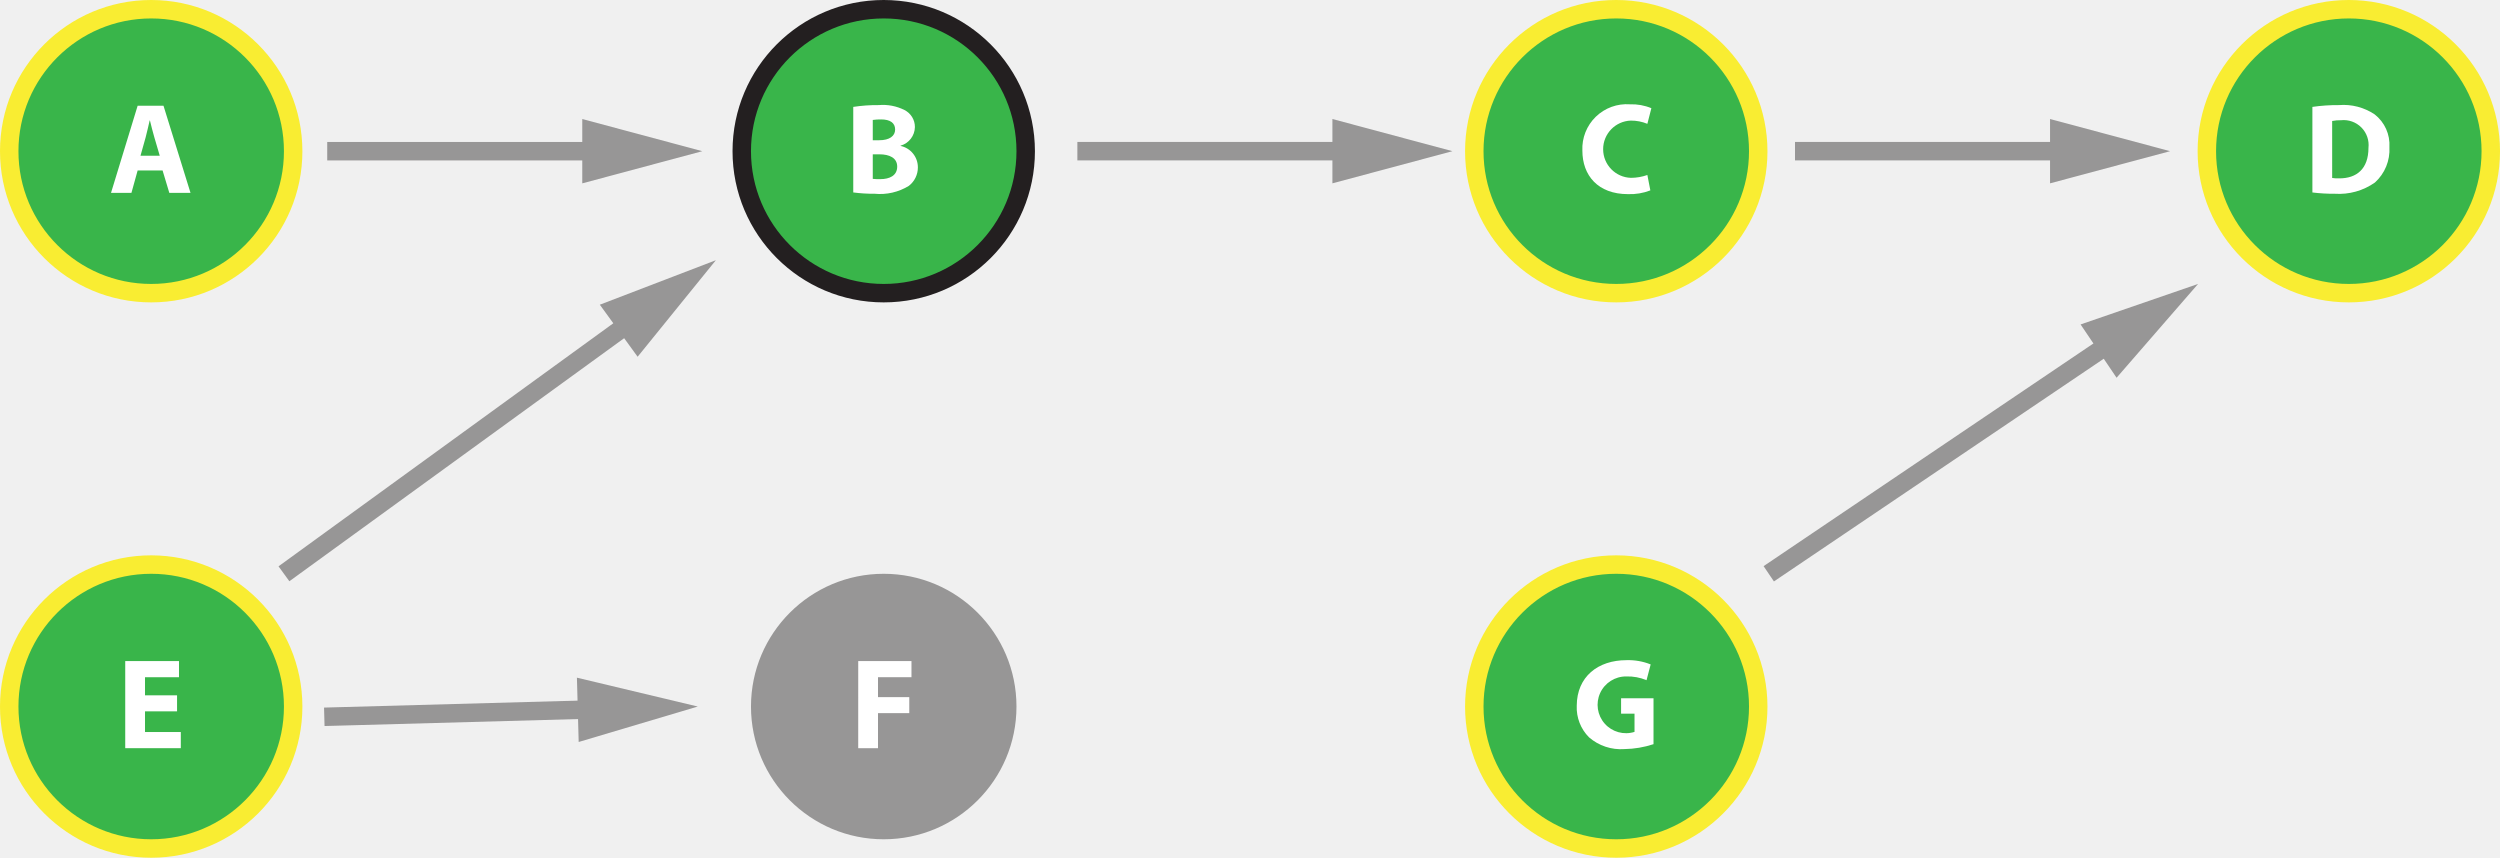
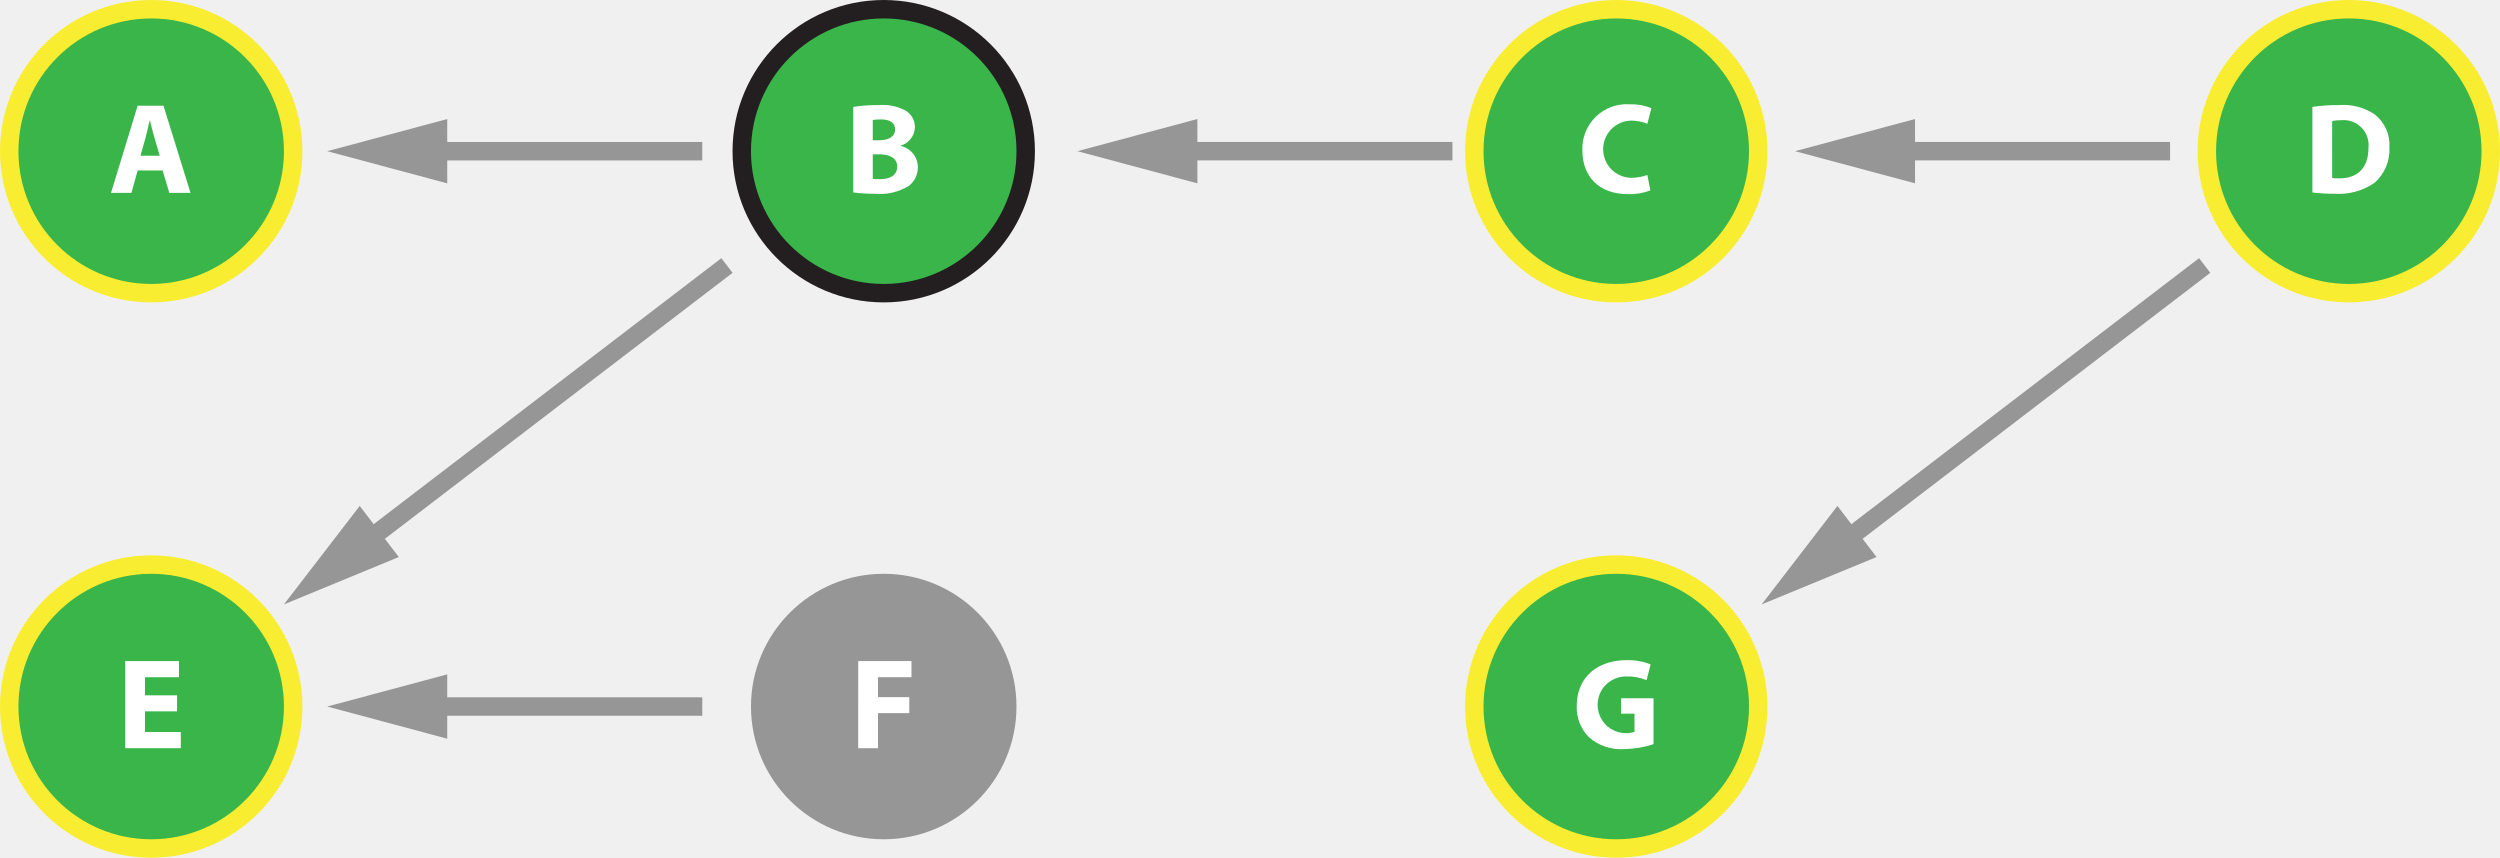
<svg xmlns="http://www.w3.org/2000/svg" viewBox="0 0 270.97 92.968">
  <defs>
-     <style>.a{fill:#39b54a;}.b{fill:#f9ed32;}.c{fill:#231f20;}.d{fill:#979696;}.e{fill:#fff;}.f{fill:none;stroke:#979696;stroke-miterlimit:10;stroke-width:2px;}</style>
+     <style>.a{fill:#fff;}.b{fill:none;stroke:#979696;stroke-miterlimit:10;stroke-width:2px;}.c{fill:#979696;}.d{fill:#39b54a;}.e{fill:#f9ed32;}.f{fill:#231f20;}</style>
  </defs>
-   <circle class="a" cx="16.388" cy="16.388" r="15.388" />
-   <path class="b" d="M216.247,294.714a14.388,14.388,0,1,1-14.388,14.388A14.388,14.388,0,0,1,216.247,294.714m0-2a16.388,16.388,0,1,0,16.388,16.388A16.406,16.406,0,0,0,216.247,292.714Z" transform="translate(-199.8592 -292.7143)" />
-   <path class="a" d="M375.044,324.49a15.388,15.388,0,1,1,15.388-15.388A15.406,15.406,0,0,1,375.044,324.49Z" transform="translate(-199.8592 -292.7143)" />
-   <path class="b" d="M375.043,294.714a14.388,14.388,0,1,1-14.388,14.388,14.388,14.388,0,0,1,14.388-14.388m0-2a16.388,16.388,0,1,0,16.388,16.388,16.406,16.406,0,0,0-16.388-16.388Z" transform="translate(-199.8592 -292.7143)" />
-   <circle class="a" cx="254.582" cy="16.388" r="15.388" />
-   <path class="b" d="M454.442,294.714A14.388,14.388,0,1,1,440.054,309.102a14.388,14.388,0,0,1,14.388-14.388m0-2a16.388,16.388,0,1,0,16.388,16.388,16.406,16.406,0,0,0-16.388-16.388Z" transform="translate(-199.8592 -292.7143)" />
-   <path class="a" d="M295.645,324.49a15.388,15.388,0,1,1,15.388-15.388A15.405,15.405,0,0,1,295.645,324.49Z" transform="translate(-199.8592 -292.7143)" />
-   <path class="c" d="M295.645,294.714a14.388,14.388,0,1,1-14.388,14.388,14.388,14.388,0,0,1,14.388-14.388m0-2A16.388,16.388,0,1,0,312.033,309.102a16.406,16.406,0,0,0-16.388-16.388Z" transform="translate(-199.8592 -292.7143)" />
-   <circle class="a" cx="16.388" cy="76.58" r="15.388" />
-   <path class="b" d="M216.247,354.906a14.388,14.388,0,1,1-14.388,14.388A14.388,14.388,0,0,1,216.247,354.906m0-2a16.388,16.388,0,1,0,16.388,16.388A16.406,16.406,0,0,0,216.247,352.906Z" transform="translate(-199.8592 -292.7143)" />
-   <circle class="d" cx="95.786" cy="76.58" r="14.388" />
-   <path class="a" d="M375.044,384.682A15.388,15.388,0,1,1,390.432,369.294,15.406,15.406,0,0,1,375.044,384.682Z" transform="translate(-199.8592 -292.7143)" />
-   <path class="b" d="M375.043,354.906a14.388,14.388,0,1,1-14.388,14.388,14.388,14.388,0,0,1,14.388-14.388m0-2a16.388,16.388,0,1,0,16.388,16.388,16.406,16.406,0,0,0-16.388-16.388Z" transform="translate(-199.8592 -292.7143)" />
-   <line class="e" x1="30.776" y1="62.192" x2="77.59" y2="28.204" />
-   <line class="f" x1="30.776" y1="62.192" x2="68.987" y2="34.45" />
-   <polygon class="d" points="69.111 38.668 77.59 28.204 65.014 33.026 69.111 38.668" />
-   <line class="e" x1="116.773" y1="16.387" x2="157.426" y2="16.386" />
-   <line class="f" x1="116.773" y1="16.387" x2="146.795" y2="16.386" />
-   <polygon class="d" points="144.417 19.872 157.426 16.386 144.417 12.9 144.417 19.872" />
-   <line class="e" x1="35.467" y1="16.388" x2="76.12" y2="16.387" />
-   <line class="f" x1="35.467" y1="16.388" x2="65.489" y2="16.388" />
-   <polygon class="d" points="63.111 19.874 76.12 16.387 63.111 12.901 63.111 19.874" />
-   <line class="e" x1="194.557" y1="16.387" x2="235.21" y2="16.386" />
-   <line class="f" x1="194.557" y1="16.387" x2="224.579" y2="16.386" />
-   <polygon class="d" points="222.201 19.872 235.21 16.386 222.201 12.9 222.201 19.872" />
-   <line class="e" x1="35.15" y1="77.693" x2="75.631" y2="76.58" />
-   <line class="f" x1="35.15" y1="77.693" x2="65.003" y2="76.872" />
-   <polygon class="d" points="62.722 80.422 75.631 76.58 62.531 73.452 62.722 80.422" />
-   <line class="e" x1="191.712" y1="62.192" x2="238.243" y2="30.776" />
-   <line class="f" x1="191.712" y1="62.192" x2="229.432" y2="36.724" />
-   <polygon class="d" points="229.412 40.944 238.243 30.776 225.51 35.166 229.412 40.944" />
-   <path class="e" d="M214.778,311.192l-.672,2.424h-2.213l2.885-9.441h2.802l2.927,9.441h-2.297l-.729-2.424Zm2.396-1.597-.588-2.003c-.168-.561-.336-1.261-.476-1.821h-.028c-.14.561-.28,1.275-.434,1.821l-.561,2.003Z" transform="translate(-199.8592 -292.7143)" />
-   <path class="e" d="M378.737,313.35a6.087,6.087,0,0,1-2.424.406c-3.264,0-4.944-2.031-4.944-4.721a4.813,4.813,0,0,1,5.154-5.015,5.56,5.56,0,0,1,2.325.421l-.434,1.694a4.624,4.624,0,0,0-1.793-.35,3.104,3.104,0,0,0,.014,6.205,5.341,5.341,0,0,0,1.779-.309Z" transform="translate(-199.8592 -292.7143)" />
-   <path class="e" d="M450.494,304.301a19.062,19.062,0,0,1,2.886-.196,6.074,6.074,0,0,1,3.866,1.009,4.178,4.178,0,0,1,1.597,3.558,4.786,4.786,0,0,1-1.569,3.824,6.772,6.772,0,0,1-4.356,1.219,18.625,18.625,0,0,1-2.423-.14Zm2.144,7.704a3.923,3.923,0,0,0,.742.042c1.933.015,3.193-1.051,3.193-3.306a2.708,2.708,0,0,0-2.97-2.997,4.435,4.435,0,0,0-.966.084Z" transform="translate(-199.8592 -292.7143)" />
-   <path class="e" d="M292.342,304.301a16.986,16.986,0,0,1,2.76-.196,5.215,5.215,0,0,1,2.788.532,2.055,2.055,0,0,1,1.134,1.849,2.134,2.134,0,0,1-1.555,2.018v.027a2.364,2.364,0,0,1,1.877,2.326,2.515,2.515,0,0,1-.98,2.003,5.962,5.962,0,0,1-3.712.854,16.46,16.46,0,0,1-2.312-.141Zm2.115,3.613h.701c1.121,0,1.723-.462,1.723-1.162,0-.715-.546-1.093-1.513-1.093a5.933,5.933,0,0,0-.911.056Zm0,4.188a6.67,6.67,0,0,0,.827.028c.966,0,1.821-.364,1.821-1.359,0-.952-.854-1.33-1.919-1.33H294.457Z" transform="translate(-199.8592 -292.7143)" />
-   <path class="e" d="M219.05,369.816h-3.474v2.241h3.88v1.751h-6.023v-9.441h5.827v1.751h-3.684v1.961h3.474Z" transform="translate(-199.8592 -292.7143)" />
-   <path class="e" d="M292.881,364.367h5.771v1.751h-3.628v2.157h3.39v1.737h-3.39v3.796h-2.144Z" transform="translate(-199.8592 -292.7143)" />
-   <path class="e" d="M379.08,373.374a10.566,10.566,0,0,1-3.151.532,5.262,5.262,0,0,1-3.839-1.275,4.566,4.566,0,0,1-1.33-3.432c.014-3.138,2.297-4.931,5.393-4.931a6.509,6.509,0,0,1,2.619.462l-.448,1.709a5.227,5.227,0,0,0-2.199-.406,3.076,3.076,0,1,0,.896,6.009v-1.975h-1.456v-1.667h3.516Z" transform="translate(-199.8592 -292.7143)" />
+   <line class="a" x1="78.794" y1="28.776" x2="30.776" y2="65.51" />
+   <line class="b" x1="78.794" y1="28.776" x2="39.219" y2="59.051" />
+   <polygon class="c" points="38.989 54.837 30.775 65.51 43.226 60.375 38.989 54.837" />
+   <line class="a" x1="238.96" y1="28.776" x2="190.942" y2="65.51" />
+   <line class="b" x1="238.96" y1="28.776" x2="199.386" y2="59.051" />
+   <polygon class="c" points="199.156 54.837 190.942 65.51 203.393 60.375 199.156 54.837" />
+   <line class="a" x1="235.21" y1="16.387" x2="194.557" y2="16.386" />
+   <line class="b" x1="235.21" y1="16.387" x2="205.188" y2="16.386" />
+   <polygon class="c" points="207.566 12.9 194.557 16.386 207.566 19.872 207.566 12.9" />
+   <line class="a" x1="76.12" y1="16.388" x2="35.467" y2="16.387" />
+   <line class="b" x1="76.12" y1="16.388" x2="46.098" y2="16.388" />
+   <polygon class="c" points="48.476 12.901 35.467 16.387 48.476 19.874 48.476 12.901" />
+   <line class="a" x1="76.12" y1="76.58" x2="35.467" y2="76.579" />
+   <line class="b" x1="76.12" y1="76.58" x2="46.098" y2="76.58" />
+   <polygon class="c" points="48.476 73.093 35.467 76.579 48.476 80.066 48.476 73.093" />
+   <line class="a" x1="157.426" y1="16.387" x2="116.773" y2="16.386" />
+   <line class="b" x1="157.426" y1="16.387" x2="127.405" y2="16.386" />
+   <polygon class="c" points="129.782 12.9 116.773 16.386 129.782 19.872 129.782 12.9" />
+   <circle class="d" cx="16.388" cy="16.388" r="15.388" />
+   <path class="e" d="M216.247,294.714a14.388,14.388,0,1,1-14.388,14.388A14.388,14.388,0,0,1,216.247,294.714m0-2a16.388,16.388,0,1,0,16.388,16.388A16.406,16.406,0,0,0,216.247,292.714Z" transform="translate(-199.8592 -292.7143)" />
+   <path class="d" d="M375.044,324.49a15.388,15.388,0,1,1,15.388-15.388A15.406,15.406,0,0,1,375.044,324.49Z" transform="translate(-199.8592 -292.7143)" />
+   <path class="e" d="M375.043,294.714a14.388,14.388,0,1,1-14.388,14.388,14.388,14.388,0,0,1,14.388-14.388m0-2a16.388,16.388,0,1,0,16.388,16.388,16.406,16.406,0,0,0-16.388-16.388Z" transform="translate(-199.8592 -292.7143)" />
+   <circle class="d" cx="254.582" cy="16.388" r="15.388" />
+   <path class="e" d="M454.442,294.714A14.388,14.388,0,1,1,440.054,309.102a14.388,14.388,0,0,1,14.388-14.388m0-2a16.388,16.388,0,1,0,16.388,16.388,16.406,16.406,0,0,0-16.388-16.388Z" transform="translate(-199.8592 -292.7143)" />
+   <path class="d" d="M295.645,324.49a15.388,15.388,0,1,1,15.388-15.388A15.405,15.405,0,0,1,295.645,324.49Z" transform="translate(-199.8592 -292.7143)" />
+   <path class="f" d="M295.645,294.714a14.388,14.388,0,1,1-14.388,14.388,14.388,14.388,0,0,1,14.388-14.388m0-2A16.388,16.388,0,1,0,312.033,309.102a16.406,16.406,0,0,0-16.388-16.388Z" transform="translate(-199.8592 -292.7143)" />
+   <circle class="d" cx="16.388" cy="76.58" r="15.388" />
+   <path class="e" d="M216.247,354.906a14.388,14.388,0,1,1-14.388,14.388A14.388,14.388,0,0,1,216.247,354.906m0-2a16.388,16.388,0,1,0,16.388,16.388A16.406,16.406,0,0,0,216.247,352.906Z" transform="translate(-199.8592 -292.7143)" />
+   <circle class="c" cx="95.786" cy="76.58" r="14.388" />
+   <path class="d" d="M375.044,384.682A15.388,15.388,0,1,1,390.432,369.294,15.406,15.406,0,0,1,375.044,384.682Z" transform="translate(-199.8592 -292.7143)" />
+   <path class="e" d="M375.043,354.906a14.388,14.388,0,1,1-14.388,14.388,14.388,14.388,0,0,1,14.388-14.388m0-2a16.388,16.388,0,1,0,16.388,16.388,16.406,16.406,0,0,0-16.388-16.388Z" transform="translate(-199.8592 -292.7143)" />
+   <path class="a" d="M214.778,311.192l-.672,2.424h-2.213l2.885-9.441h2.802l2.927,9.441h-2.297l-.729-2.424Zm2.396-1.597-.588-2.003c-.168-.561-.336-1.261-.476-1.821h-.028c-.14.561-.28,1.275-.434,1.821l-.561,2.003Z" transform="translate(-199.8592 -292.7143)" />
+   <path class="a" d="M378.737,313.35a6.087,6.087,0,0,1-2.424.406c-3.264,0-4.944-2.031-4.944-4.721a4.813,4.813,0,0,1,5.154-5.015,5.56,5.56,0,0,1,2.325.421l-.434,1.694a4.624,4.624,0,0,0-1.793-.35,3.104,3.104,0,0,0,.014,6.205,5.341,5.341,0,0,0,1.779-.309Z" transform="translate(-199.8592 -292.7143)" />
+   <path class="a" d="M450.494,304.301a19.062,19.062,0,0,1,2.886-.196,6.074,6.074,0,0,1,3.866,1.009,4.178,4.178,0,0,1,1.597,3.558,4.786,4.786,0,0,1-1.569,3.824,6.772,6.772,0,0,1-4.356,1.219,18.625,18.625,0,0,1-2.423-.14Zm2.144,7.704a3.923,3.923,0,0,0,.742.042c1.933.015,3.193-1.051,3.193-3.306a2.708,2.708,0,0,0-2.97-2.997,4.436,4.436,0,0,0-.966.084Z" transform="translate(-199.8592 -292.7143)" />
+   <path class="a" d="M292.342,304.301a16.986,16.986,0,0,1,2.76-.196,5.215,5.215,0,0,1,2.788.532,2.055,2.055,0,0,1,1.134,1.849,2.134,2.134,0,0,1-1.555,2.018v.027a2.364,2.364,0,0,1,1.877,2.326,2.515,2.515,0,0,1-.98,2.003,5.962,5.962,0,0,1-3.712.854,16.46,16.46,0,0,1-2.312-.141Zm2.115,3.613h.701c1.121,0,1.723-.462,1.723-1.162,0-.715-.546-1.093-1.513-1.093a5.933,5.933,0,0,0-.911.056Zm0,4.188a6.67,6.67,0,0,0,.827.028c.966,0,1.821-.364,1.821-1.359,0-.952-.854-1.33-1.919-1.33H294.457Z" transform="translate(-199.8592 -292.7143)" />
+   <path class="a" d="M219.05,369.816h-3.474v2.241h3.88v1.751h-6.023v-9.441h5.827v1.751h-3.684v1.961h3.474Z" transform="translate(-199.8592 -292.7143)" />
+   <path class="a" d="M292.881,364.367h5.771v1.751h-3.628v2.157h3.39v1.737h-3.39v3.796h-2.144Z" transform="translate(-199.8592 -292.7143)" />
+   <path class="a" d="M379.08,373.374a10.566,10.566,0,0,1-3.151.532,5.262,5.262,0,0,1-3.839-1.275,4.566,4.566,0,0,1-1.33-3.432c.014-3.138,2.297-4.931,5.393-4.931a6.509,6.509,0,0,1,2.619.462l-.448,1.709a5.227,5.227,0,0,0-2.199-.406,3.076,3.076,0,1,0,.896,6.009v-1.975h-1.456v-1.667h3.516Z" transform="translate(-199.8592 -292.7143)" />
</svg>
